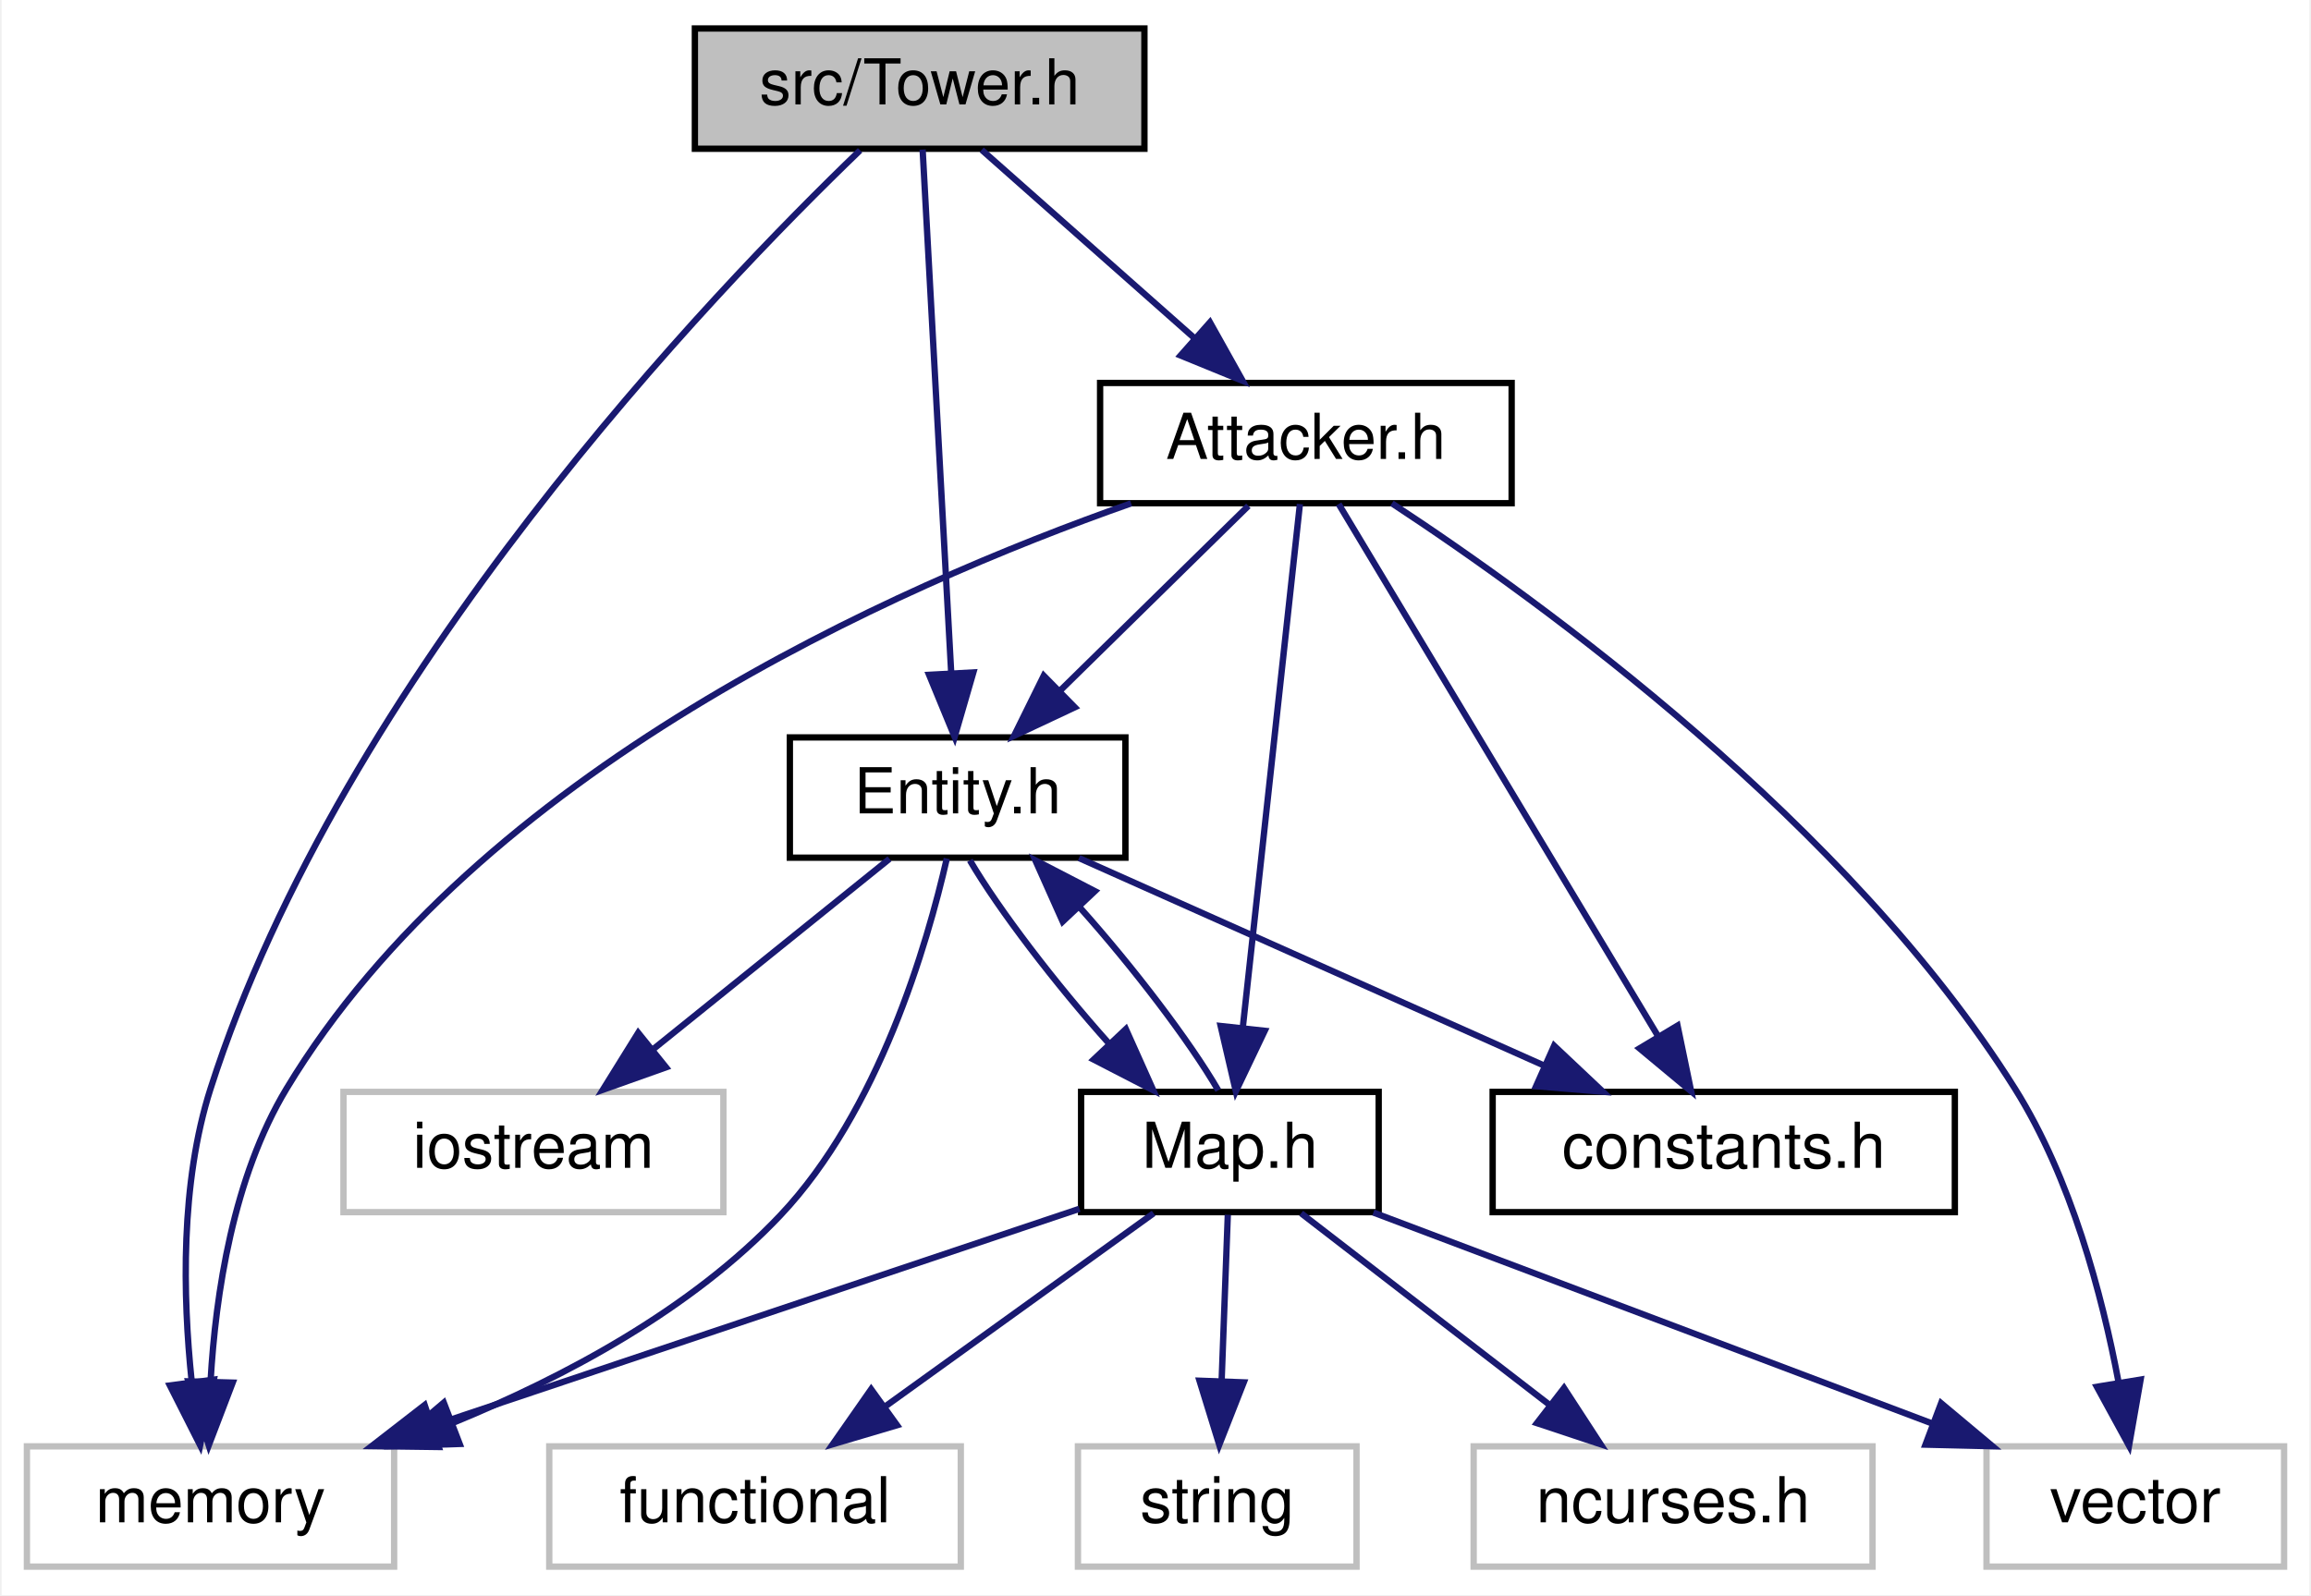
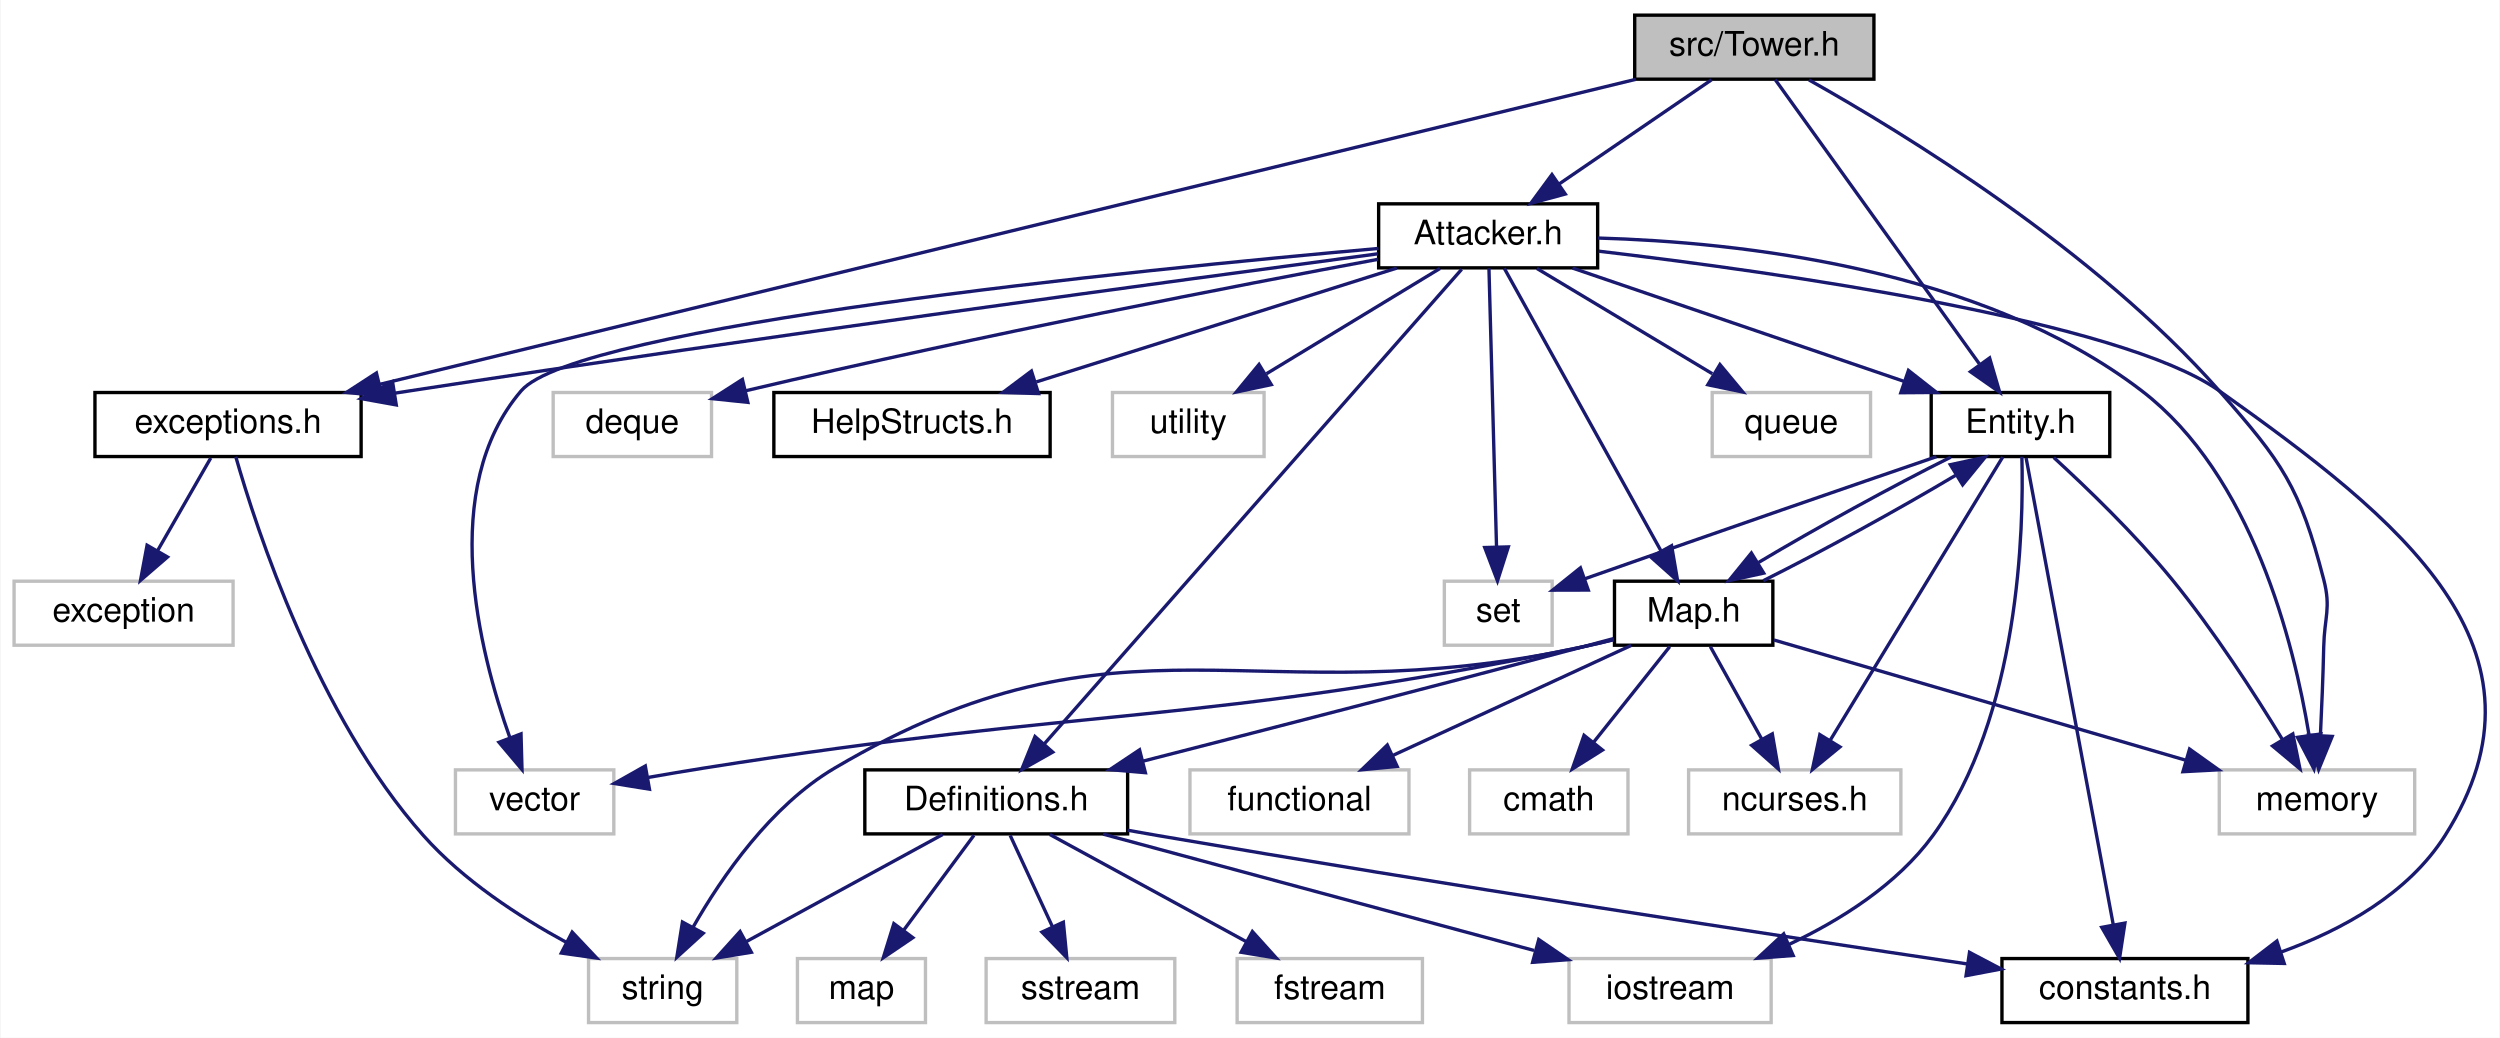
- <svg xmlns="http://www.w3.org/2000/svg" xmlns:xlink="http://www.w3.org/1999/xlink" width="365pt" height="252pt" viewBox="0.00 0.00 364.50 252.00">
-   <g id="graph0" class="graph" transform="scale(1 1) rotate(0) translate(4 248)">
-     <polygon fill="white" stroke="transparent" points="-4,4 -4,-248 360.5,-248 360.5,4 -4,4" />
+ <svg xmlns="http://www.w3.org/2000/svg" xmlns:xlink="http://www.w3.org/1999/xlink" width="742pt" height="308pt" viewBox="0.00 0.00 741.64 308.00">
+   <g id="graph0" class="graph" transform="scale(1 1) rotate(0) translate(4 304)">
+     <polygon fill="white" stroke="transparent" points="-4,4 -4,-304 737.64,-304 737.64,4 -4,4" />
    <g id="node1" class="node">
      <g id="a_node1">
        <a xlink:title=" ">
-           <polygon fill="#bfbfbf" stroke="black" points="105.5,-224.5 105.5,-243.5 176.5,-243.5 176.5,-224.5 105.5,-224.5" />
-           <text text-anchor="middle" x="141" y="-231.5" font-family="Helvetica,sans-Serif" font-size="10.00">src/Tower.h</text>
+           <polygon fill="#bfbfbf" stroke="black" points="481,-280.5 481,-299.5 552,-299.5 552,-280.5 481,-280.5" />
+           <text text-anchor="middle" x="516.5" y="-287.5" font-family="Helvetica,sans-Serif" font-size="10.00">src/Tower.h</text>
        </a>
      </g>
    </g>
    <g id="node2" class="node">
      <g id="a_node2">
        <a xlink:href="Entity_8h.html" target="_top" xlink:title=" ">
-           <polygon fill="white" stroke="black" points="120.5,-112.5 120.5,-131.5 173.5,-131.5 173.5,-112.5 120.5,-112.5" />
-           <text text-anchor="middle" x="147" y="-119.5" font-family="Helvetica,sans-Serif" font-size="10.00">Entity.h</text>
+           <polygon fill="white" stroke="black" points="569,-168.5 569,-187.5 622,-187.5 622,-168.5 569,-168.5" />
+           <text text-anchor="middle" x="595.5" y="-175.5" font-family="Helvetica,sans-Serif" font-size="10.00">Entity.h</text>
        </a>
      </g>
    </g>
    <g id="edge1" class="edge">
-       <path fill="none" stroke="midnightblue" d="M141.47,-224.37C142.44,-206.62 144.67,-165.67 145.99,-141.6" />
-       <polygon fill="midnightblue" stroke="midnightblue" points="149.48,-141.77 146.53,-131.59 142.49,-141.39 149.48,-141.77" />
+       <path fill="none" stroke="midnightblue" d="M522.7,-280.37C535.74,-262.22 566.2,-219.8 583.3,-195.99" />
+       <polygon fill="midnightblue" stroke="midnightblue" points="586.34,-197.76 589.33,-187.59 580.65,-193.67 586.34,-197.76" />
    </g>
    <g id="node7" class="node">
      <g id="a_node7">
        <a xlink:title=" ">
-           <polygon fill="white" stroke="#bfbfbf" points="0,-0.5 0,-19.5 58,-19.5 58,-0.5 0,-0.5" />
-           <text text-anchor="middle" x="29" y="-7.5" font-family="Helvetica,sans-Serif" font-size="10.00">memory</text>
-         </a>
-       </g>
-     </g>
-     <g id="edge18" class="edge">
-       <path fill="none" stroke="midnightblue" d="M131.59,-224.25C108.58,-202.12 49.82,-141.05 29,-76 24.21,-61.04 24.63,-43.13 26.01,-29.9" />
-       <polygon fill="midnightblue" stroke="midnightblue" points="29.52,-30.04 27.36,-19.67 22.58,-29.12 29.52,-30.04" />
-     </g>
-     <g id="node11" class="node">
-       <g id="a_node11">
+           <polygon fill="white" stroke="#bfbfbf" points="654.5,-56.5 654.5,-75.5 712.5,-75.5 712.5,-56.5 654.5,-56.5" />
+           <text text-anchor="middle" x="683.5" y="-63.5" font-family="Helvetica,sans-Serif" font-size="10.00">memory</text>
+         </a>
+       </g>
+     </g>
+     <g id="edge37" class="edge">
+       <path fill="none" stroke="midnightblue" d="M532.73,-280.27C560.47,-264.72 617.6,-229.88 654.5,-188 673.31,-166.66 678.38,-159.54 685.5,-132 687.72,-123.39 685.7,-120.89 685.5,-112 685.31,-103.39 684.91,-93.86 684.52,-85.8" />
+       <polygon fill="midnightblue" stroke="midnightblue" points="688.01,-85.43 684,-75.62 681.02,-85.79 688.01,-85.43" />
+     </g>
+     <g id="node17" class="node">
+       <g id="a_node17">
        <a xlink:href="Attacker_8h.html" target="_top" xlink:title=" ">
-           <polygon fill="white" stroke="black" points="169.5,-168.5 169.5,-187.5 234.5,-187.5 234.5,-168.5 169.5,-168.5" />
-           <text text-anchor="middle" x="202" y="-175.5" font-family="Helvetica,sans-Serif" font-size="10.00">Attacker.h</text>
-         </a>
-       </g>
-     </g>
-     <g id="edge12" class="edge">
-       <path fill="none" stroke="midnightblue" d="M150.8,-224.32C159.82,-216.34 173.41,-204.31 184.32,-194.65" />
-       <polygon fill="midnightblue" stroke="midnightblue" points="186.85,-197.08 192.02,-187.83 182.21,-191.84 186.85,-197.08" />
+           <polygon fill="white" stroke="black" points="405,-224.5 405,-243.5 470,-243.5 470,-224.5 405,-224.5" />
+           <text text-anchor="middle" x="437.5" y="-231.5" font-family="Helvetica,sans-Serif" font-size="10.00">Attacker.h</text>
+         </a>
+       </g>
+     </g>
+     <g id="edge22" class="edge">
+       <path fill="none" stroke="midnightblue" d="M503.81,-280.32C491.6,-271.98 472.92,-259.21 458.5,-249.35" />
+       <polygon fill="midnightblue" stroke="midnightblue" points="460.39,-246.41 450.16,-243.65 456.44,-252.19 460.39,-246.41" />
+     </g>
+     <g id="node20" class="node">
+       <g id="a_node20">
+         <a xlink:href="exceptions_8h.html" target="_top" xlink:title=" ">
+           <polygon fill="white" stroke="black" points="24,-168.5 24,-187.5 103,-187.5 103,-168.5 24,-168.5" />
+           <text text-anchor="middle" x="63.5" y="-175.5" font-family="Helvetica,sans-Serif" font-size="10.00">exceptions.h</text>
+         </a>
+       </g>
+     </g>
+     <g id="edge38" class="edge">
+       <path fill="none" stroke="midnightblue" d="M481.33,-280.46C399.96,-260.7 198.81,-211.86 108.57,-189.94" />
+       <polygon fill="midnightblue" stroke="midnightblue" points="109.19,-186.49 98.65,-187.53 107.54,-193.3 109.19,-186.49" />
    </g>
    <g id="node3" class="node">
      <g id="a_node3">
        <a xlink:href="constants_8h.html" target="_top" xlink:title=" ">
-           <polygon fill="white" stroke="black" points="231.5,-56.5 231.5,-75.5 304.5,-75.5 304.5,-56.5 231.5,-56.5" />
-           <text text-anchor="middle" x="268" y="-63.5" font-family="Helvetica,sans-Serif" font-size="10.00">constants.h</text>
+           <polygon fill="white" stroke="black" points="590,-0.5 590,-19.5 663,-19.5 663,-0.5 590,-0.5" />
+           <text text-anchor="middle" x="626.5" y="-7.5" font-family="Helvetica,sans-Serif" font-size="10.00">constants.h</text>
        </a>
      </g>
    </g>
    <g id="edge2" class="edge">
-       <path fill="none" stroke="midnightblue" d="M166.17,-112.44C185.91,-103.64 216.89,-89.81 239.49,-79.72" />
-       <polygon fill="midnightblue" stroke="midnightblue" points="241.21,-82.79 248.92,-75.52 238.36,-76.4 241.21,-82.79" />
+       <path fill="none" stroke="midnightblue" d="M597.17,-168.08C602.05,-141.95 616.38,-65.21 623.03,-29.58" />
+       <polygon fill="midnightblue" stroke="midnightblue" points="626.5,-30.04 624.9,-19.57 619.62,-28.76 626.5,-30.04" />
    </g>
    <g id="node4" class="node">
      <g id="a_node4">
        <a xlink:href="Map_8h.html" target="_top" xlink:title=" ">
-           <polygon fill="white" stroke="black" points="166.5,-56.5 166.5,-75.5 213.5,-75.5 213.5,-56.5 166.5,-56.5" />
-           <text text-anchor="middle" x="190" y="-63.5" font-family="Helvetica,sans-Serif" font-size="10.00">Map.h</text>
+           <polygon fill="white" stroke="black" points="475,-112.5 475,-131.5 522,-131.5 522,-112.5 475,-112.5" />
+           <text text-anchor="middle" x="498.5" y="-119.5" font-family="Helvetica,sans-Serif" font-size="10.00">Map.h</text>
        </a>
      </g>
    </g>
    <g id="edge3" class="edge">
-       <path fill="none" stroke="midnightblue" d="M148.93,-112.08C153.54,-104.22 162.46,-92.57 170.96,-83.08" />
-       <polygon fill="midnightblue" stroke="midnightblue" points="173.57,-85.42 177.9,-75.75 168.48,-80.61 173.57,-85.42" />
-     </g>
-     <g id="edge11" class="edge">
-       <path fill="none" stroke="midnightblue" d="M145.29,-112.37C142.2,-98.82 134.53,-72.43 119,-56 104.93,-41.11 84.86,-30.41 67.25,-23.2" />
-       <polygon fill="midnightblue" stroke="midnightblue" points="68.35,-19.88 57.76,-19.55 65.84,-26.41 68.35,-19.88" />
+       <path fill="none" stroke="midnightblue" d="M574.8,-168.32C557.85,-159.9 534.32,-146.97 517.77,-137.07" />
+       <polygon fill="midnightblue" stroke="midnightblue" points="519.29,-133.9 508.94,-131.65 515.63,-139.87 519.29,-133.9" />
+     </g>
+     <g id="edge19" class="edge">
+       <path fill="none" stroke="midnightblue" d="M605.38,-168.21C614.9,-159.49 629.46,-145.52 640.5,-132 652.9,-116.82 665.03,-98.01 673.23,-84.54" />
+       <polygon fill="midnightblue" stroke="midnightblue" points="676.33,-86.18 678.45,-75.8 670.32,-82.59 676.33,-86.18" />
+     </g>
+     <g id="node8" class="node">
+       <g id="a_node8">
+         <a xlink:title=" ">
+           <polygon fill="white" stroke="#bfbfbf" points="497,-56.5 497,-75.5 560,-75.5 560,-56.5 497,-56.5" />
+           <text text-anchor="middle" x="528.5" y="-63.5" font-family="Helvetica,sans-Serif" font-size="10.00">ncurses.h</text>
+         </a>
+       </g>
+     </g>
+     <g id="edge21" class="edge">
+       <path fill="none" stroke="midnightblue" d="M590.24,-168.37C579.23,-150.3 553.58,-108.18 539.04,-84.31" />
+       <polygon fill="midnightblue" stroke="midnightblue" points="541.92,-82.31 533.73,-75.59 535.95,-85.95 541.92,-82.31" />
+     </g>
+     <g id="node15" class="node">
+       <g id="a_node15">
+         <a xlink:title=" ">
+           <polygon fill="white" stroke="#bfbfbf" points="461.5,-0.5 461.5,-19.5 521.5,-19.5 521.5,-0.5 461.5,-0.5" />
+           <text text-anchor="middle" x="491.5" y="-7.5" font-family="Helvetica,sans-Serif" font-size="10.00">iostream</text>
+         </a>
+       </g>
+     </g>
+     <g id="edge18" class="edge">
+       <path fill="none" stroke="midnightblue" d="M595.91,-168.44C596.5,-147.23 595.31,-91.43 569.5,-56 558.9,-41.45 542.07,-30.89 526.74,-23.67" />
+       <polygon fill="midnightblue" stroke="midnightblue" points="528.03,-20.41 517.47,-19.6 525.22,-26.82 528.03,-20.41" />
+     </g>
+     <g id="node16" class="node">
+       <g id="a_node16">
+         <a xlink:title=" ">
+           <polygon fill="white" stroke="#bfbfbf" points="424.5,-112.5 424.5,-131.5 456.5,-131.5 456.5,-112.5 424.5,-112.5" />
+           <text text-anchor="middle" x="440.5" y="-119.5" font-family="Helvetica,sans-Serif" font-size="10.00">set</text>
+         </a>
+       </g>
+     </g>
+     <g id="edge20" class="edge">
+       <path fill="none" stroke="midnightblue" d="M570.55,-168.46C546.19,-160.11 507.86,-146.91 466.15,-132.2" />
+       <polygon fill="midnightblue" stroke="midnightblue" points="467.22,-128.87 456.63,-128.84 464.89,-135.47 467.22,-128.87" />
+     </g>
+     <g id="edge10" class="edge">
+       <path fill="none" stroke="midnightblue" d="M519.16,-131.65C536.1,-140.07 559.62,-153 576.19,-162.9" />
+       <polygon fill="midnightblue" stroke="midnightblue" points="574.68,-166.08 585.03,-168.32 578.33,-160.11 574.68,-166.08" />
+     </g>
+     <g id="node5" class="node">
+       <g id="a_node5">
+         <a xlink:title=" ">
+           <polygon fill="white" stroke="#bfbfbf" points="131,-56.5 131,-75.5 178,-75.5 178,-56.5 131,-56.5" />
+           <text text-anchor="middle" x="154.5" y="-63.5" font-family="Helvetica,sans-Serif" font-size="10.00">vector</text>
+         </a>
+       </g>
+     </g>
+     <g id="edge4" class="edge">
+       <path fill="none" stroke="midnightblue" d="M474.8,-114.14C471.68,-113.36 468.53,-112.62 465.5,-112 350.77,-88.55 320.15,-94.38 204.5,-76 199.24,-75.16 193.69,-74.22 188.27,-73.27" />
+       <polygon fill="midnightblue" stroke="midnightblue" points="188.58,-69.77 178.12,-71.46 187.35,-76.66 188.58,-69.77" />
+     </g>
+     <g id="node6" class="node">
+       <g id="a_node6">
+         <a xlink:title=" ">
+           <polygon fill="white" stroke="#bfbfbf" points="170.5,-0.5 170.5,-19.5 214.5,-19.5 214.5,-0.5 170.5,-0.5" />
+           <text text-anchor="middle" x="192.5" y="-7.5" font-family="Helvetica,sans-Serif" font-size="10.00">string</text>
+         </a>
+       </g>
+     </g>
+     <g id="edge5" class="edge">
+       <path fill="none" stroke="midnightblue" d="M474.78,-114.21C471.67,-113.41 468.52,-112.65 465.5,-112 367.81,-90.82 329.58,-126.8 243.5,-76 224.65,-64.88 210.15,-43.92 201.52,-28.81" />
+       <polygon fill="midnightblue" stroke="midnightblue" points="204.53,-27.02 196.7,-19.88 198.37,-30.34 204.53,-27.02" />
+     </g>
+     <g id="edge6" class="edge">
+       <path fill="none" stroke="midnightblue" d="M522.31,-114.05C553.17,-105.04 607.41,-89.21 644.37,-78.42" />
+       <polygon fill="midnightblue" stroke="midnightblue" points="645.68,-81.68 654.3,-75.52 643.72,-74.96 645.68,-81.68" />
+     </g>
+     <g id="edge7" class="edge">
+       <path fill="none" stroke="midnightblue" d="M503.45,-112.08C507.6,-104.61 513.65,-93.72 518.77,-84.52" />
+       <polygon fill="midnightblue" stroke="midnightblue" points="521.84,-86.19 523.64,-75.75 515.72,-82.79 521.84,-86.19" />
+     </g>
+     <g id="node9" class="node">
+       <g id="a_node9">
+         <a xlink:title=" ">
+           <polygon fill="white" stroke="#bfbfbf" points="349,-56.5 349,-75.5 414,-75.5 414,-56.5 349,-56.5" />
+           <text text-anchor="middle" x="381.5" y="-63.5" font-family="Helvetica,sans-Serif" font-size="10.00">functional</text>
+         </a>
+       </g>
+     </g>
+     <g id="edge8" class="edge">
+       <path fill="none" stroke="midnightblue" d="M479.96,-112.44C460.88,-103.64 430.93,-89.81 409.06,-79.72" />
+       <polygon fill="midnightblue" stroke="midnightblue" points="410.5,-76.53 399.95,-75.52 407.57,-82.88 410.5,-76.53" />
    </g>
    <g id="node10" class="node">
      <g id="a_node10">
        <a xlink:title=" ">
-           <polygon fill="white" stroke="#bfbfbf" points="50,-56.5 50,-75.5 110,-75.5 110,-56.5 50,-56.5" />
-           <text text-anchor="middle" x="80" y="-63.5" font-family="Helvetica,sans-Serif" font-size="10.00">iostream</text>
-         </a>
-       </g>
-     </g>
-     <g id="edge10" class="edge">
-       <path fill="none" stroke="midnightblue" d="M136.24,-112.32C126.23,-104.26 111.11,-92.08 99.07,-82.37" />
-       <polygon fill="midnightblue" stroke="midnightblue" points="100.94,-79.38 90.96,-75.83 96.55,-84.83 100.94,-79.38" />
+           <polygon fill="white" stroke="#bfbfbf" points="432,-56.5 432,-75.5 479,-75.5 479,-56.5 432,-56.5" />
+           <text text-anchor="middle" x="455.5" y="-63.5" font-family="Helvetica,sans-Serif" font-size="10.00">cmath</text>
+         </a>
+       </g>
    </g>
    <g id="edge9" class="edge">
-       <path fill="none" stroke="midnightblue" d="M188.16,-75.75C183.62,-83.56 174.73,-95.2 166.22,-104.72" />
-       <polygon fill="midnightblue" stroke="midnightblue" points="163.59,-102.41 159.27,-112.08 168.68,-107.21 163.59,-102.41" />
-     </g>
-     <g id="node5" class="node">
-       <g id="a_node5">
-         <a xlink:title=" ">
-           <polygon fill="white" stroke="#bfbfbf" points="309.5,-0.5 309.5,-19.5 356.5,-19.5 356.5,-0.5 309.5,-0.5" />
-           <text text-anchor="middle" x="333" y="-7.5" font-family="Helvetica,sans-Serif" font-size="10.00">vector</text>
-         </a>
-       </g>
-     </g>
-     <g id="edge4" class="edge">
-       <path fill="none" stroke="midnightblue" d="M212.66,-56.44C236.4,-47.48 273.91,-33.31 300.74,-23.18" />
-       <polygon fill="midnightblue" stroke="midnightblue" points="302.33,-26.32 310.45,-19.52 299.86,-19.77 302.33,-26.32" />
-     </g>
-     <g id="node6" class="node">
-       <g id="a_node6">
-         <a xlink:title=" ">
-           <polygon fill="white" stroke="#bfbfbf" points="166,-0.5 166,-19.5 210,-19.5 210,-0.5 166,-0.5" />
-           <text text-anchor="middle" x="188" y="-7.5" font-family="Helvetica,sans-Serif" font-size="10.00">string</text>
-         </a>
-       </g>
-     </g>
-     <g id="edge5" class="edge">
-       <path fill="none" stroke="midnightblue" d="M189.67,-56.08C189.41,-49.01 189.03,-38.86 188.7,-29.99" />
-       <polygon fill="midnightblue" stroke="midnightblue" points="192.19,-29.61 188.32,-19.75 185.2,-29.87 192.19,-29.61" />
-     </g>
-     <g id="edge6" class="edge">
-       <path fill="none" stroke="midnightblue" d="M166.24,-57.03C139.25,-47.98 94.94,-33.12 63.99,-22.74" />
-       <polygon fill="midnightblue" stroke="midnightblue" points="65.04,-19.4 54.45,-19.54 62.82,-26.03 65.04,-19.4" />
-     </g>
-     <g id="node8" class="node">
-       <g id="a_node8">
-         <a xlink:title=" ">
-           <polygon fill="white" stroke="#bfbfbf" points="228.5,-0.5 228.5,-19.5 291.5,-19.5 291.5,-0.5 228.5,-0.5" />
-           <text text-anchor="middle" x="260" y="-7.5" font-family="Helvetica,sans-Serif" font-size="10.00">ncurses.h</text>
-         </a>
-       </g>
-     </g>
-     <g id="edge7" class="edge">
-       <path fill="none" stroke="midnightblue" d="M201.25,-56.32C211.8,-48.18 227.8,-35.84 240.44,-26.09" />
-       <polygon fill="midnightblue" stroke="midnightblue" points="242.77,-28.71 248.55,-19.83 238.49,-23.17 242.77,-28.71" />
-     </g>
-     <g id="node9" class="node">
-       <g id="a_node9">
-         <a xlink:title=" ">
-           <polygon fill="white" stroke="#bfbfbf" points="82.5,-0.5 82.5,-19.5 147.5,-19.5 147.5,-0.5 82.5,-0.5" />
-           <text text-anchor="middle" x="115" y="-7.5" font-family="Helvetica,sans-Serif" font-size="10.00">functional</text>
-         </a>
-       </g>
-     </g>
-     <g id="edge8" class="edge">
-       <path fill="none" stroke="midnightblue" d="M177.95,-56.32C166.54,-48.11 149.17,-35.6 135.57,-25.81" />
-       <polygon fill="midnightblue" stroke="midnightblue" points="137.43,-22.84 127.27,-19.83 133.34,-28.52 137.43,-22.84" />
+       <path fill="none" stroke="midnightblue" d="M491.4,-112.08C485.26,-104.38 476.23,-93.03 468.76,-83.65" />
+       <polygon fill="midnightblue" stroke="midnightblue" points="471.44,-81.39 462.47,-75.75 465.96,-85.75 471.44,-81.39" />
+     </g>
+     <g id="node11" class="node">
+       <g id="a_node11">
+         <a xlink:href="Definitions_8h.html" target="_top" xlink:title=" ">
+           <polygon fill="white" stroke="black" points="252.5,-56.5 252.5,-75.5 330.5,-75.5 330.5,-56.5 252.5,-56.5" />
+           <text text-anchor="middle" x="291.5" y="-63.5" font-family="Helvetica,sans-Serif" font-size="10.00">Definitions.h</text>
+         </a>
+       </g>
+     </g>
+     <g id="edge11" class="edge">
+       <path fill="none" stroke="midnightblue" d="M474.72,-114.47C471.62,-113.63 468.48,-112.79 465.5,-112 421.17,-100.22 370.38,-87.14 335.17,-78.12" />
+       <polygon fill="midnightblue" stroke="midnightblue" points="335.77,-74.67 325.22,-75.58 334.04,-81.45 335.77,-74.67" />
+     </g>
+     <g id="edge17" class="edge">
+       <path fill="none" stroke="midnightblue" d="M330.52,-57.58C333.55,-57.04 336.58,-56.5 339.5,-56 423.96,-41.46 522.74,-26.4 579.63,-17.91" />
+       <polygon fill="midnightblue" stroke="midnightblue" points="580.37,-21.34 589.75,-16.4 579.34,-14.42 580.37,-21.34" />
+     </g>
+     <g id="edge14" class="edge">
+       <path fill="none" stroke="midnightblue" d="M275.59,-56.32C259.86,-47.74 235.56,-34.49 217.29,-24.52" />
+       <polygon fill="midnightblue" stroke="midnightblue" points="218.82,-21.37 208.37,-19.65 215.47,-27.52 218.82,-21.37" />
+     </g>
+     <g id="node12" class="node">
+       <g id="a_node12">
+         <a xlink:title=" ">
+           <polygon fill="white" stroke="#bfbfbf" points="363,-0.5 363,-19.5 418,-19.5 418,-0.5 363,-0.5" />
+           <text text-anchor="middle" x="390.5" y="-7.5" font-family="Helvetica,sans-Serif" font-size="10.00">fstream</text>
+         </a>
+       </g>
+     </g>
+     <g id="edge12" class="edge">
+       <path fill="none" stroke="midnightblue" d="M307.41,-56.32C323.14,-47.74 347.44,-34.49 365.71,-24.52" />
+       <polygon fill="midnightblue" stroke="midnightblue" points="367.53,-27.52 374.63,-19.65 364.18,-21.37 367.53,-27.52" />
+     </g>
+     <g id="node13" class="node">
+       <g id="a_node13">
+         <a xlink:title=" ">
+           <polygon fill="white" stroke="#bfbfbf" points="232.5,-0.5 232.5,-19.5 270.5,-19.5 270.5,-0.5 232.5,-0.5" />
+           <text text-anchor="middle" x="251.5" y="-7.5" font-family="Helvetica,sans-Serif" font-size="10.00">map</text>
+         </a>
+       </g>
    </g>
    <g id="edge13" class="edge">
-       <path fill="none" stroke="midnightblue" d="M192.92,-168.08C184.83,-160.14 172.8,-148.34 163.09,-138.8" />
-       <polygon fill="midnightblue" stroke="midnightblue" points="165.5,-136.26 155.91,-131.75 160.6,-141.25 165.5,-136.26" />
-     </g>
-     <g id="edge14" class="edge">
-       <path fill="none" stroke="midnightblue" d="M207.18,-168.37C218.02,-150.3 243.29,-108.18 257.62,-84.31" />
-       <polygon fill="midnightblue" stroke="midnightblue" points="260.7,-85.97 262.85,-75.59 254.7,-82.37 260.7,-85.97" />
-     </g>
-     <g id="edge17" class="edge">
-       <path fill="none" stroke="midnightblue" d="M201.06,-168.37C199.12,-150.62 194.65,-109.67 192.03,-85.6" />
-       <polygon fill="midnightblue" stroke="midnightblue" points="195.5,-85.15 190.94,-75.59 188.54,-85.91 195.5,-85.15" />
+       <path fill="none" stroke="midnightblue" d="M284.89,-56.08C279.24,-48.46 270.96,-37.26 264.05,-27.94" />
+       <polygon fill="midnightblue" stroke="midnightblue" points="266.75,-25.7 257.98,-19.75 261.12,-29.87 266.75,-25.7" />
+     </g>
+     <g id="node14" class="node">
+       <g id="a_node14">
+         <a xlink:title=" ">
+           <polygon fill="white" stroke="#bfbfbf" points="288.5,-0.5 288.5,-19.5 344.5,-19.5 344.5,-0.5 288.5,-0.5" />
+           <text text-anchor="middle" x="316.5" y="-7.5" font-family="Helvetica,sans-Serif" font-size="10.00">sstream</text>
+         </a>
+       </g>
    </g>
    <g id="edge15" class="edge">
-       <path fill="none" stroke="midnightblue" d="M215.59,-168.48C239.18,-152.99 287.68,-117.91 314,-76 322.89,-61.84 327.77,-43.36 330.34,-29.72" />
-       <polygon fill="midnightblue" stroke="midnightblue" points="333.84,-30.05 332.01,-19.61 326.93,-28.91 333.84,-30.05" />
+       <path fill="none" stroke="midnightblue" d="M295.63,-56.08C299.01,-48.77 303.92,-38.18 308.12,-29.1" />
+       <polygon fill="midnightblue" stroke="midnightblue" points="311.42,-30.3 312.45,-19.75 305.07,-27.36 311.42,-30.3" />
    </g>
    <g id="edge16" class="edge">
-       <path fill="none" stroke="midnightblue" d="M174.4,-168.48C136.95,-155.31 71.25,-126.15 41,-76 32.57,-62.03 29.8,-43.53 29.01,-29.83" />
-       <polygon fill="midnightblue" stroke="midnightblue" points="32.5,-29.57 28.72,-19.67 25.51,-29.77 32.5,-29.57" />
+       <path fill="none" stroke="midnightblue" d="M323.19,-56.44C357.82,-47.09 413.4,-32.09 451.13,-21.9" />
+       <polygon fill="midnightblue" stroke="midnightblue" points="452.52,-25.15 461.27,-19.16 450.7,-18.39 452.52,-25.15" />
+     </g>
+     <g id="edge23" class="edge">
+       <path fill="none" stroke="midnightblue" d="M462.54,-224.44C489.12,-215.36 531.31,-200.94 561.02,-190.78" />
+       <polygon fill="midnightblue" stroke="midnightblue" points="562.25,-194.06 570.58,-187.52 559.99,-187.44 562.25,-194.06" />
+     </g>
+     <g id="edge24" class="edge">
+       <path fill="none" stroke="midnightblue" d="M470.33,-229.45C523.45,-223.17 625.26,-208.79 654.5,-188 708.12,-149.88 756.68,-111.59 721.5,-56 710.61,-38.8 691.18,-28.04 672.71,-21.38" />
+       <polygon fill="midnightblue" stroke="midnightblue" points="673.78,-18.05 663.19,-18.26 671.6,-24.7 673.78,-18.05" />
+     </g>
+     <g id="edge30" class="edge">
+       <path fill="none" stroke="midnightblue" d="M442.29,-224.37C452.26,-206.38 475.46,-164.55 488.73,-140.63" />
+       <polygon fill="midnightblue" stroke="midnightblue" points="491.95,-142.03 493.74,-131.59 485.83,-138.64 491.95,-142.03" />
+     </g>
+     <g id="edge25" class="edge">
+       <path fill="none" stroke="midnightblue" d="M404.93,-230.26C333.26,-223.89 166.91,-207.19 150.5,-188 125.88,-159.22 137.9,-111.02 147.18,-84.98" />
+       <polygon fill="midnightblue" stroke="midnightblue" points="150.46,-86.19 150.75,-75.59 143.92,-83.69 150.46,-86.19" />
+     </g>
+     <g id="edge27" class="edge">
+       <path fill="none" stroke="midnightblue" d="M470.12,-233.35C511.69,-232.17 583.87,-224.47 631.5,-188 664.22,-162.94 676.64,-113.19 681.13,-85.93" />
+       <polygon fill="midnightblue" stroke="midnightblue" points="684.63,-86.17 682.6,-75.77 677.71,-85.16 684.63,-86.17" />
+     </g>
+     <g id="edge35" class="edge">
+       <path fill="none" stroke="midnightblue" d="M429.65,-224.08C406.17,-197.38 336.24,-117.87 305.86,-83.32" />
+       <polygon fill="midnightblue" stroke="midnightblue" points="308.27,-80.77 299.04,-75.57 303.01,-85.39 308.27,-80.77" />
+     </g>
+     <g id="edge26" class="edge">
+       <path fill="none" stroke="midnightblue" d="M437.74,-224.37C438.22,-206.62 439.34,-165.67 439.99,-141.6" />
+       <polygon fill="midnightblue" stroke="midnightblue" points="443.49,-141.68 440.27,-131.59 436.49,-141.49 443.49,-141.68" />
+     </g>
+     <g id="node18" class="node">
+       <g id="a_node18">
+         <a xlink:title=" ">
+           <polygon fill="white" stroke="#bfbfbf" points="504,-168.5 504,-187.5 551,-187.5 551,-168.5 504,-168.5" />
+           <text text-anchor="middle" x="527.5" y="-175.5" font-family="Helvetica,sans-Serif" font-size="10.00">queue</text>
+         </a>
+       </g>
+     </g>
+     <g id="edge28" class="edge">
+       <path fill="none" stroke="midnightblue" d="M451.96,-224.32C466,-215.9 487.55,-202.97 504.04,-193.07" />
+       <polygon fill="midnightblue" stroke="midnightblue" points="506.3,-195.8 513.08,-187.65 502.7,-189.8 506.3,-195.8" />
+     </g>
+     <g id="node19" class="node">
+       <g id="a_node19">
+         <a xlink:title=" ">
+           <polygon fill="white" stroke="#bfbfbf" points="160,-168.5 160,-187.5 207,-187.5 207,-168.5 160,-168.5" />
+           <text text-anchor="middle" x="183.5" y="-175.5" font-family="Helvetica,sans-Serif" font-size="10.00">deque</text>
+         </a>
+       </g>
+     </g>
+     <g id="edge29" class="edge">
+       <path fill="none" stroke="midnightblue" d="M404.78,-227.03C363.37,-219.32 289.66,-205.1 217.02,-188" />
+       <polygon fill="midnightblue" stroke="midnightblue" points="217.78,-184.58 207.25,-185.68 216.17,-191.39 217.78,-184.58" />
+     </g>
+     <g id="edge31" class="edge">
+       <path fill="none" stroke="midnightblue" d="M404.75,-228.67C346.78,-220.95 222.3,-204.1 117.5,-188 116.03,-187.77 114.54,-187.54 113.04,-187.31" />
+       <polygon fill="midnightblue" stroke="midnightblue" points="113.43,-183.82 103,-185.7 112.32,-190.74 113.43,-183.82" />
+     </g>
+     <g id="node22" class="node">
+       <g id="a_node22">
+         <a xlink:href="HelpStructs_8h.html" target="_top" xlink:title=" ">
+           <polygon fill="white" stroke="black" points="225.5,-168.5 225.5,-187.5 307.5,-187.5 307.5,-168.5 225.5,-168.5" />
+           <text text-anchor="middle" x="266.5" y="-175.5" font-family="Helvetica,sans-Serif" font-size="10.00">HelpStructs.h</text>
+         </a>
+       </g>
+     </g>
+     <g id="edge34" class="edge">
+       <path fill="none" stroke="midnightblue" d="M410.4,-224.44C381.51,-215.32 335.58,-200.81 303.39,-190.65" />
+       <polygon fill="midnightblue" stroke="midnightblue" points="304.06,-187.19 293.47,-187.52 301.95,-193.87 304.06,-187.19" />
+     </g>
+     <g id="node23" class="node">
+       <g id="a_node23">
+         <a xlink:title=" ">
+           <polygon fill="white" stroke="#bfbfbf" points="326,-168.5 326,-187.5 371,-187.5 371,-168.5 326,-168.5" />
+           <text text-anchor="middle" x="348.5" y="-175.5" font-family="Helvetica,sans-Serif" font-size="10.00">utility</text>
+         </a>
+       </g>
+     </g>
+     <g id="edge36" class="edge">
+       <path fill="none" stroke="midnightblue" d="M423.2,-224.32C409.32,-215.9 388.01,-202.97 371.7,-193.07" />
+       <polygon fill="midnightblue" stroke="midnightblue" points="373.13,-189.85 362.76,-187.65 369.5,-195.83 373.13,-189.85" />
+     </g>
+     <g id="edge32" class="edge">
+       <path fill="none" stroke="midnightblue" d="M65.8,-168.45C71.85,-147.27 89.93,-91.53 121.5,-56 133.27,-42.76 149.84,-31.95 164.02,-24.25" />
+       <polygon fill="midnightblue" stroke="midnightblue" points="165.64,-27.35 172.91,-19.65 162.42,-21.14 165.64,-27.35" />
+     </g>
+     <g id="node21" class="node">
+       <g id="a_node21">
+         <a xlink:title=" ">
+           <polygon fill="white" stroke="#bfbfbf" points="0,-112.5 0,-131.5 65,-131.5 65,-112.5 0,-112.5" />
+           <text text-anchor="middle" x="32.5" y="-119.5" font-family="Helvetica,sans-Serif" font-size="10.00">exception</text>
+         </a>
+       </g>
+     </g>
+     <g id="edge33" class="edge">
+       <path fill="none" stroke="midnightblue" d="M58.38,-168.08C54.09,-160.61 47.84,-149.72 42.56,-140.52" />
+       <polygon fill="midnightblue" stroke="midnightblue" points="45.54,-138.68 37.52,-131.75 39.47,-142.17 45.54,-138.68" />
    </g>
  </g>
</svg>
